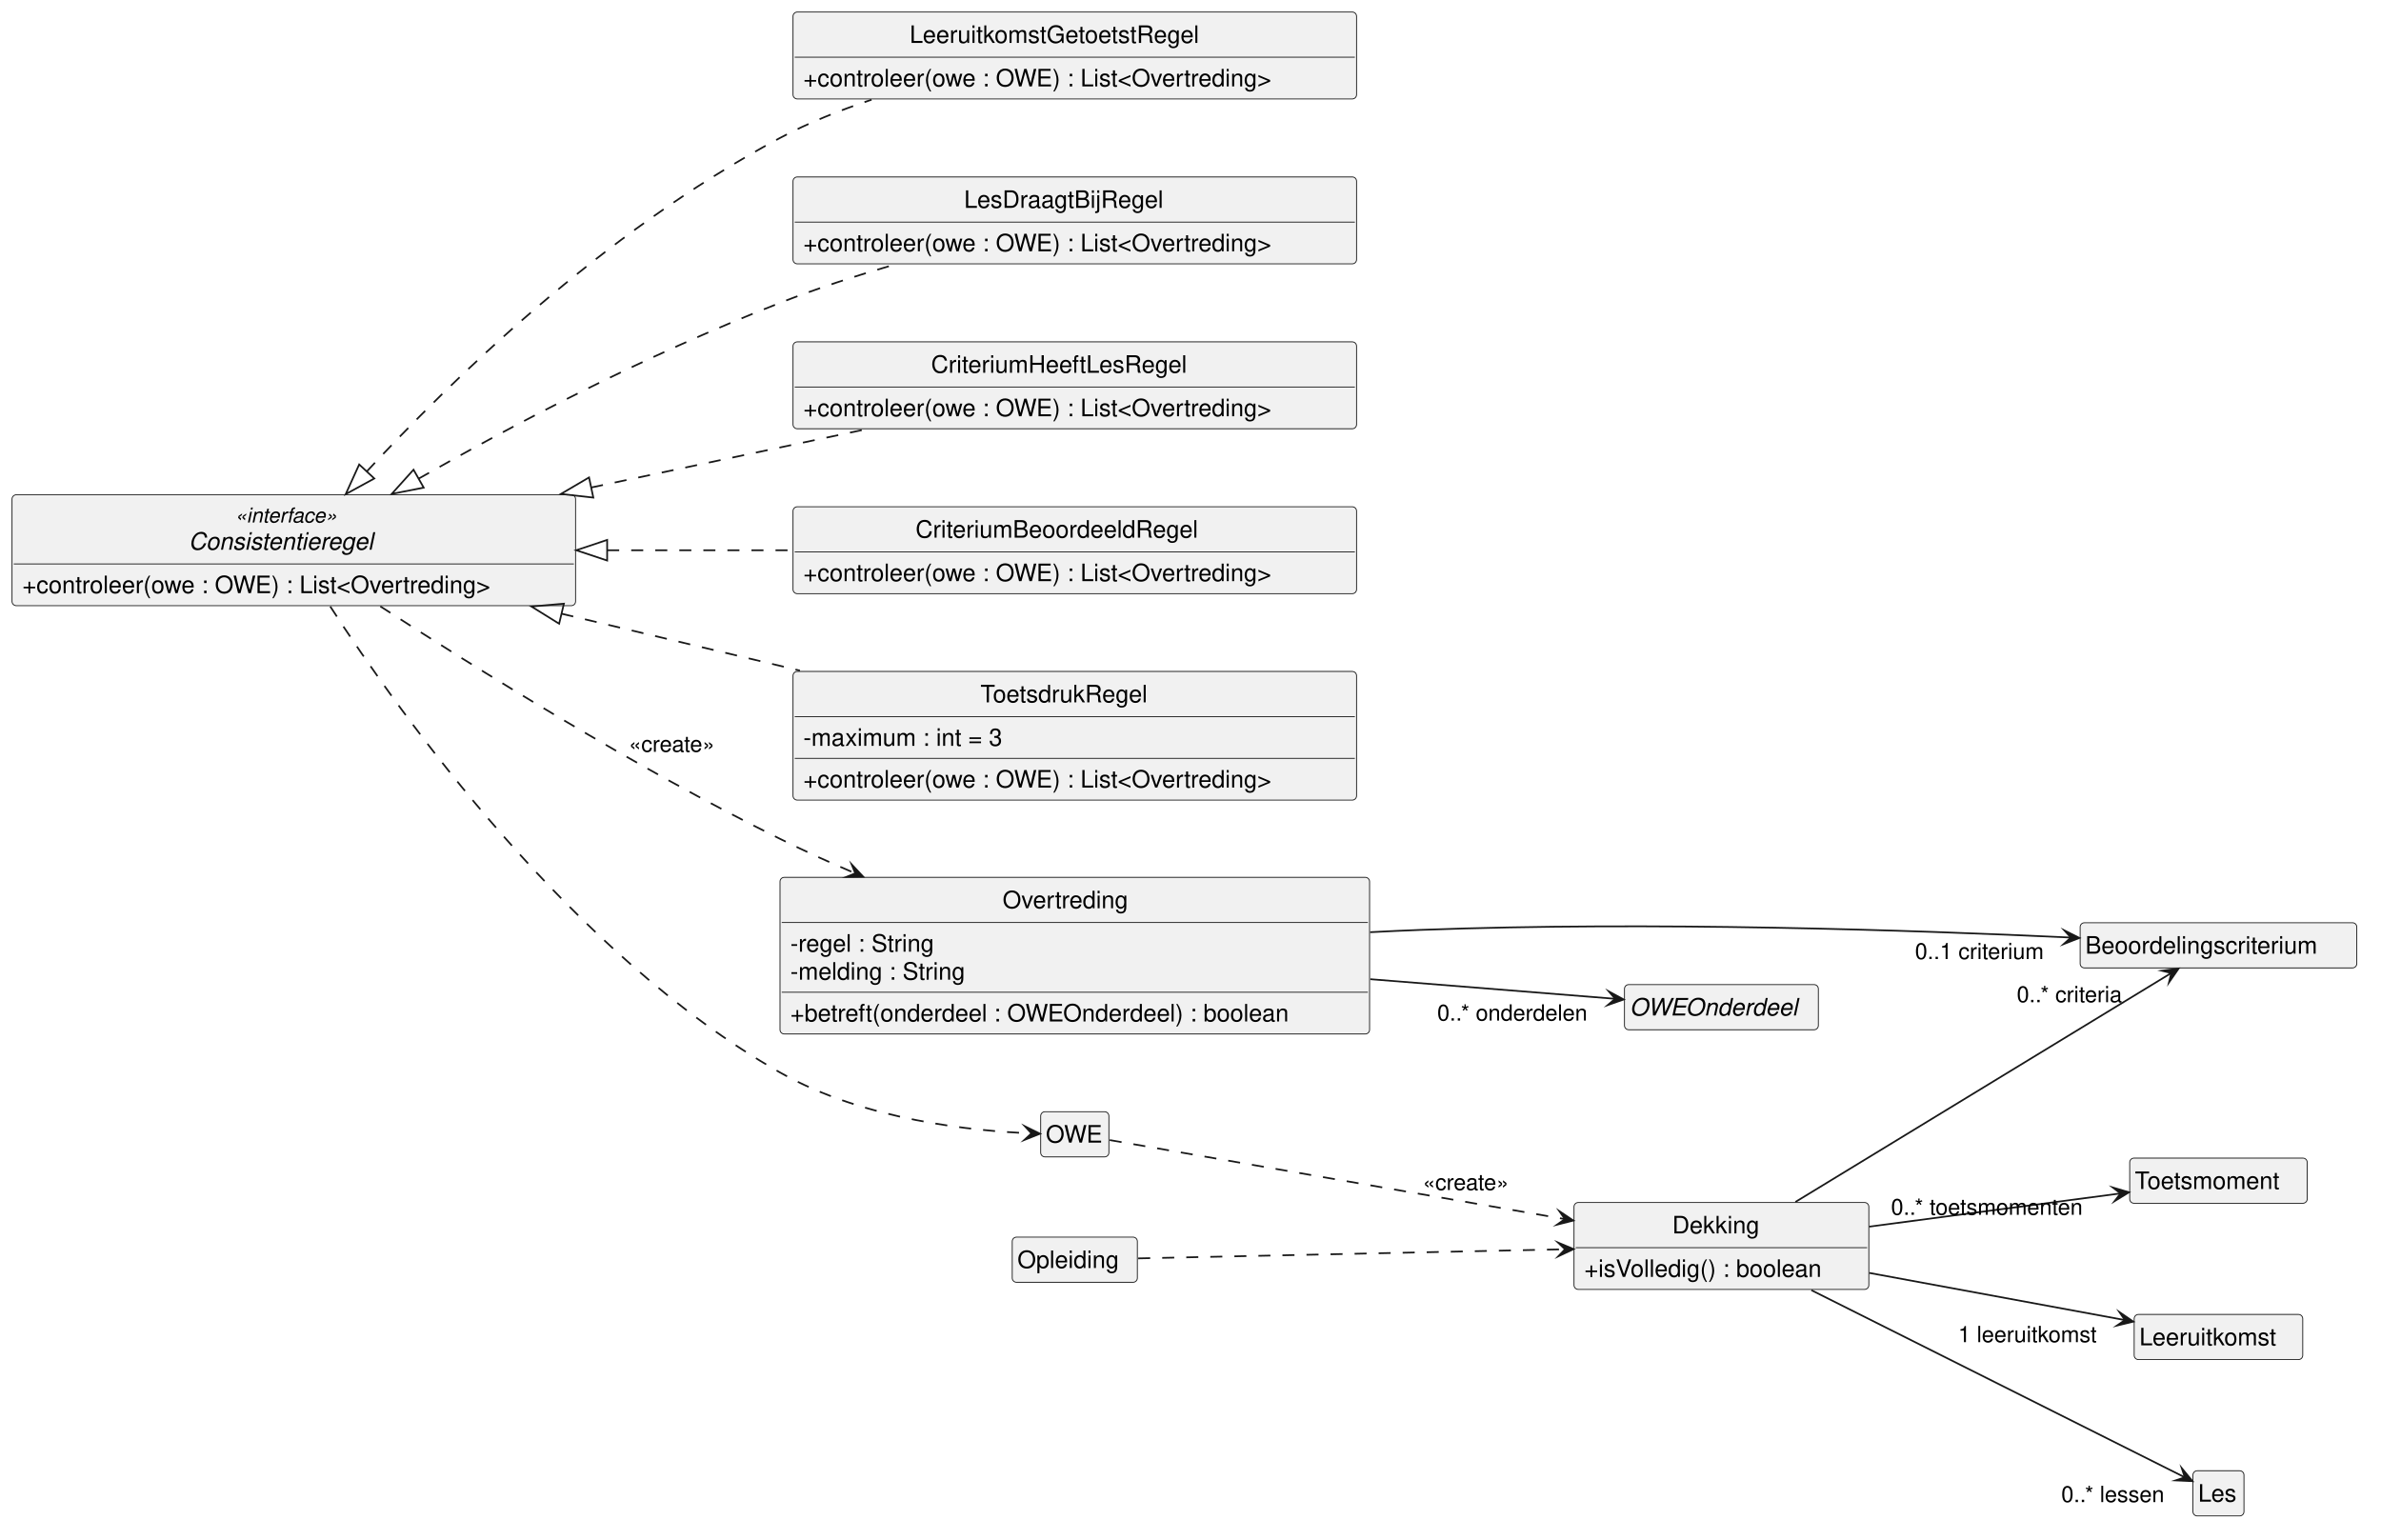
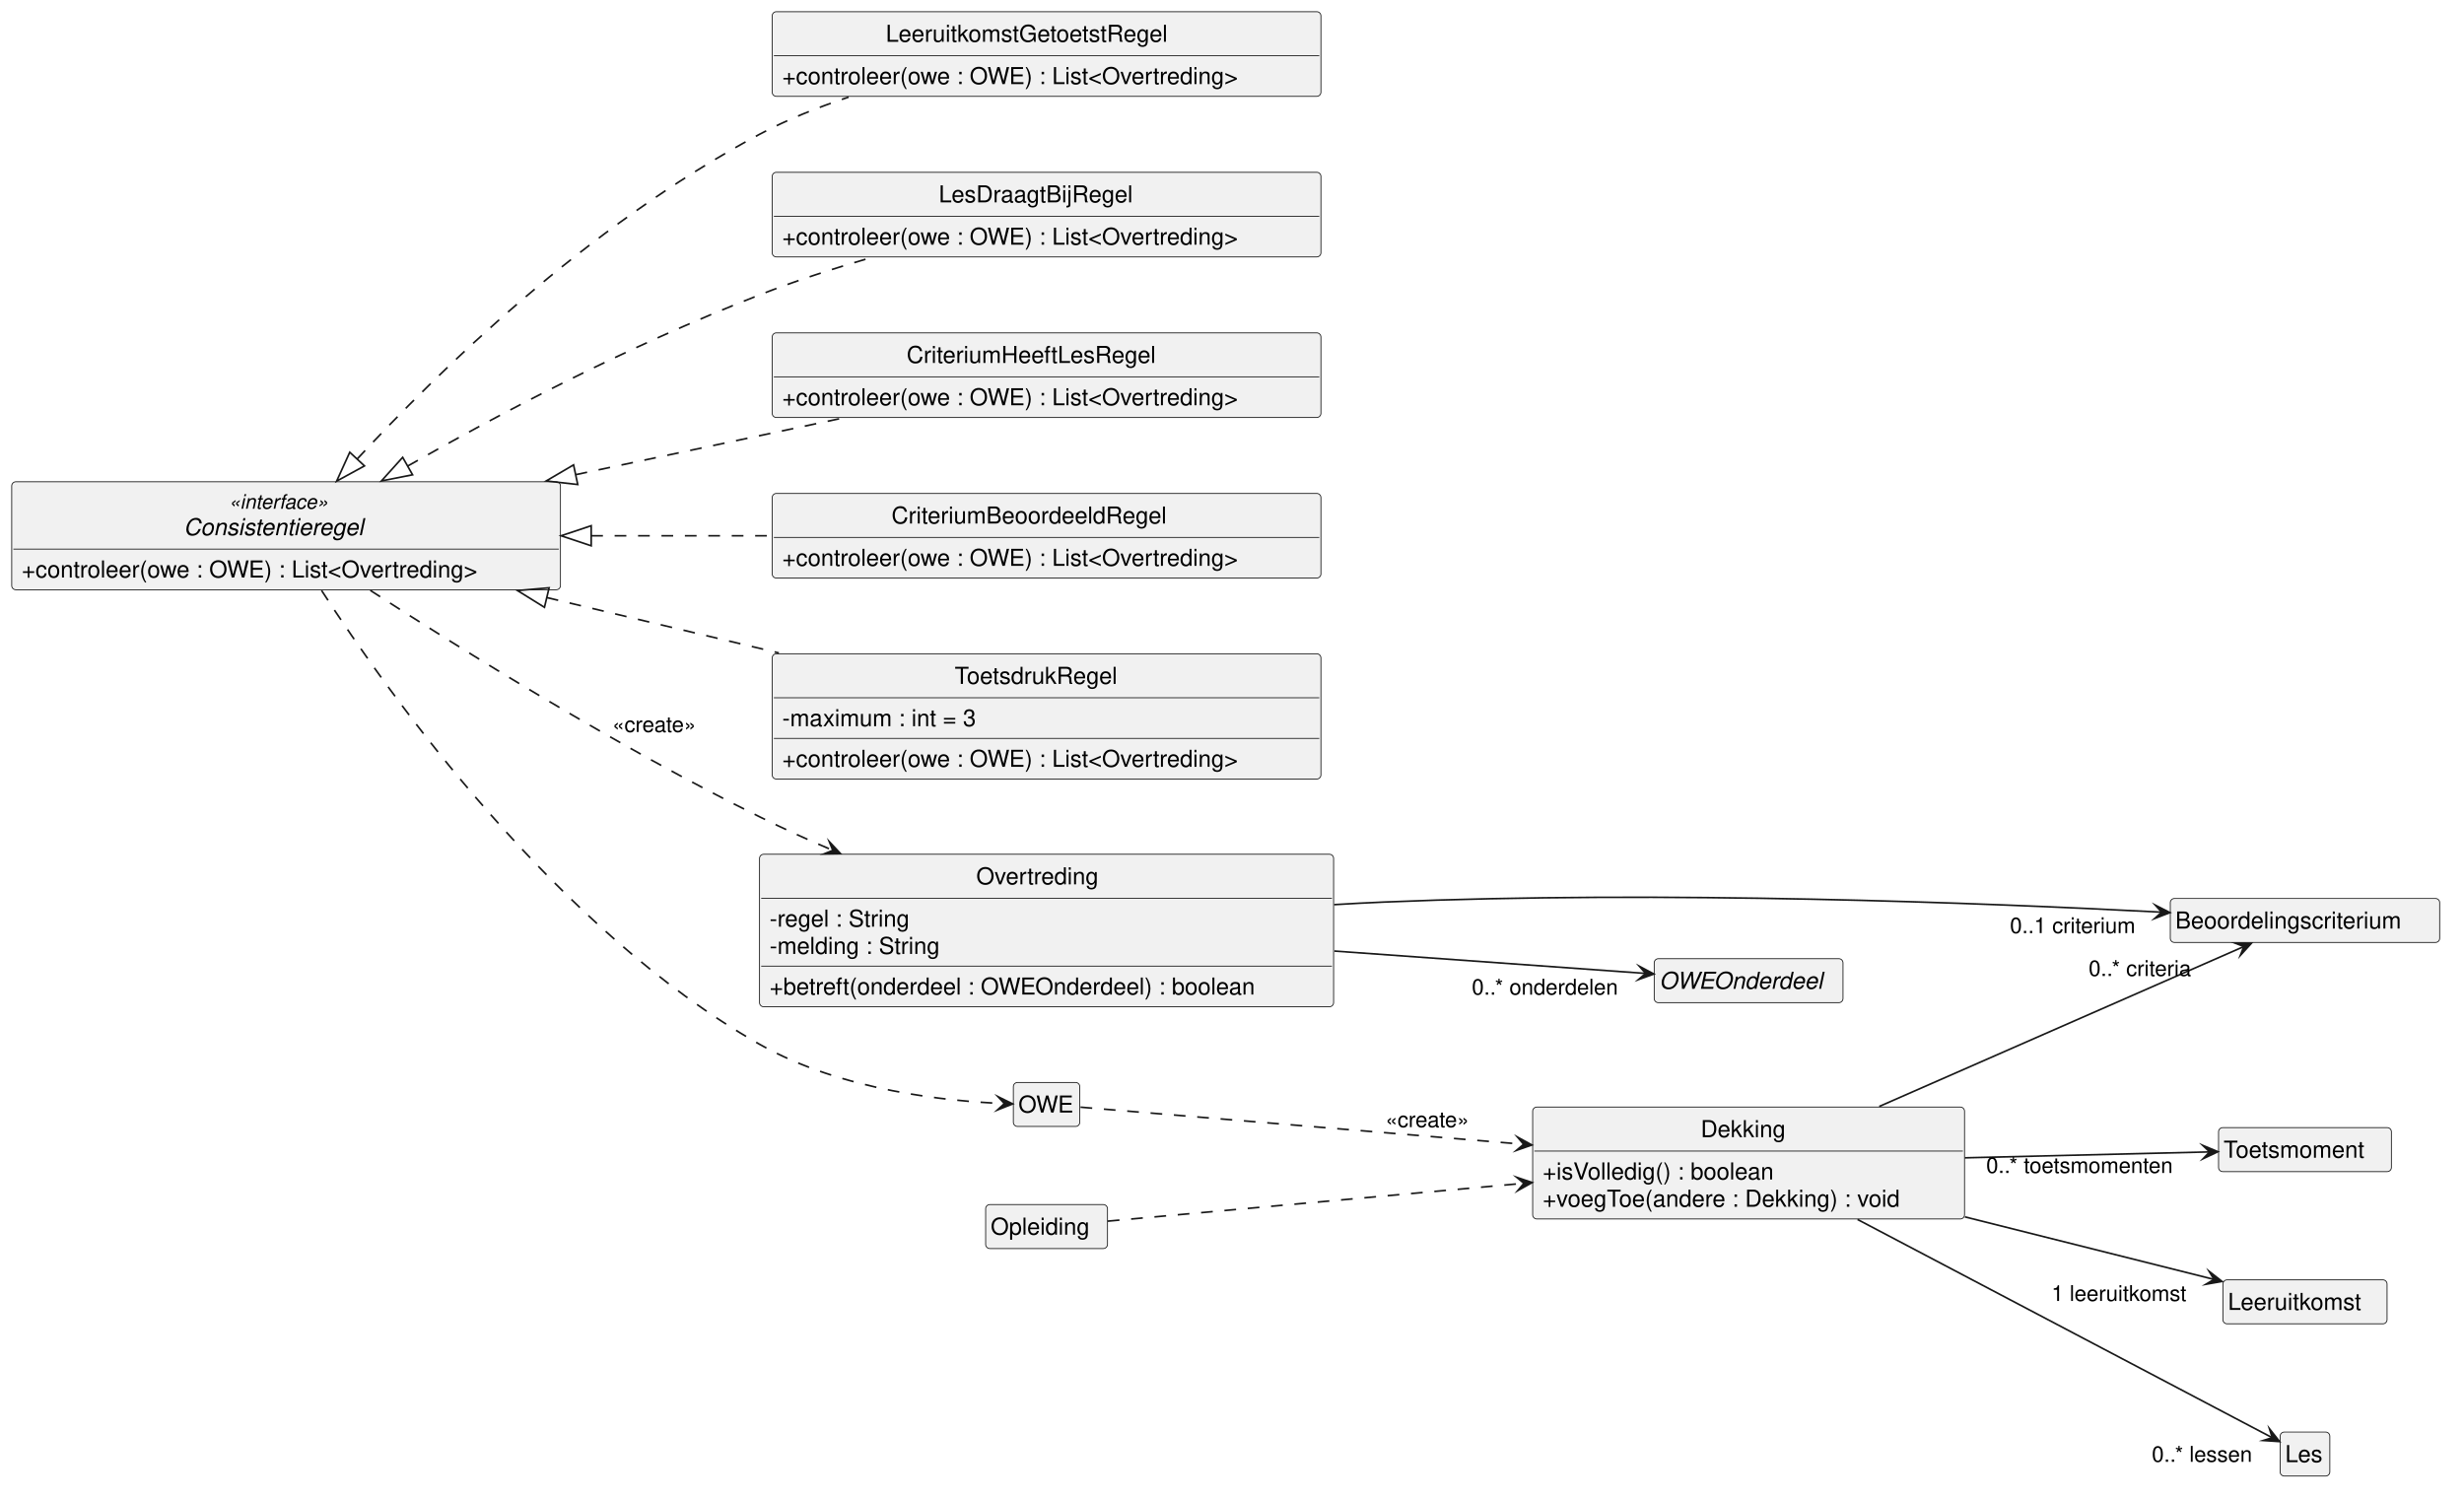
- <svg xmlns="http://www.w3.org/2000/svg" version="1.1" data-diagram-type="CLASS" style="width:1386px;height:896px;background:#FFFFFF;" width="1386px" height="896px" viewBox="0 0 1386 896" zoomAndPan="magnify" preserveAspectRatio="none" contentStyleType="text/css">
+ <svg xmlns="http://www.w3.org/2000/svg" version="1.1" data-diagram-type="CLASS" style="width:1473px;height:896px;background:#FFFFFF;" width="1473px" height="896px" viewBox="0 0 1473 896" zoomAndPan="magnify" preserveAspectRatio="none" contentStyleType="text/css">
  <defs />
  <g font-family="sans-serif" lengthAdjust="spacing">
    <g class="entity" data-qualified-name="Consistentieregel" id="ent0001" data-source-line="13">
      <rect x="7" y="288.02" width="328.046" height="64.563" fill="#F1F1F1" style="stroke:#181818;stroke-width:0.5;" rx="2.5" ry="2.5" />
      <text x="136.857" y="304.159" fill="#000" font-size="12" textLength="68.332" font-style="italic" font-family="Helvetica">«interface»</text>
      <text x="109.814" y="319.984" fill="#000" font-size="14" textLength="122.418" font-style="italic" font-family="Helvetica">Consistentieregel</text>
      <line x1="8" y1="328.286" x2="334.046" y2="328.286" style="stroke:#181818;stroke-width:0.5;" />
      <text x="13" y="345.281" fill="#000" font-size="14" textLength="316.046" font-family="Helvetica">+controleer(owe : OWE) : List&lt;Overtreding&gt;</text>
    </g>
    <g class="entity" data-qualified-name="LeeruitkomstGetoetstRegel" id="ent0002" data-source-line="17">
      <rect x="461.62" y="7" width="328.046" height="50.594" fill="#F1F1F1" style="stroke:#181818;stroke-width:0.5;" rx="2.5" ry="2.5" />
      <text x="529.513" y="24.995" fill="#000" font-size="14" textLength="192.261" font-family="Helvetica">LeeruitkomstGetoetstRegel</text>
      <line x1="462.62" y1="33.297" x2="788.666" y2="33.297" style="stroke:#181818;stroke-width:0.5;" />
      <text x="467.62" y="50.292" fill="#000" font-size="14" textLength="316.046" font-family="Helvetica">+controleer(owe : OWE) : List&lt;Overtreding&gt;</text>
    </g>
    <g class="entity" data-qualified-name="LesDraagtBijRegel" id="ent0003" data-source-line="20">
      <rect x="461.62" y="103" width="328.046" height="50.594" fill="#F1F1F1" style="stroke:#181818;stroke-width:0.5;" rx="2.5" ry="2.5" />
      <text x="561.197" y="120.995" fill="#000" font-size="14" textLength="128.892" font-family="Helvetica">LesDraagtBijRegel</text>
      <line x1="462.62" y1="129.297" x2="788.666" y2="129.297" style="stroke:#181818;stroke-width:0.5;" />
      <text x="467.62" y="146.292" fill="#000" font-size="14" textLength="316.046" font-family="Helvetica">+controleer(owe : OWE) : List&lt;Overtreding&gt;</text>
    </g>
    <g class="entity" data-qualified-name="CriteriumHeeftLesRegel" id="ent0004" data-source-line="23">
      <rect x="461.62" y="199" width="328.046" height="50.594" fill="#F1F1F1" style="stroke:#181818;stroke-width:0.5;" rx="2.5" ry="2.5" />
      <text x="541.998" y="216.995" fill="#000" font-size="14" textLength="167.289" font-family="Helvetica">CriteriumHeeftLesRegel</text>
      <line x1="462.62" y1="225.297" x2="788.666" y2="225.297" style="stroke:#181818;stroke-width:0.5;" />
      <text x="467.62" y="242.292" fill="#000" font-size="14" textLength="316.046" font-family="Helvetica">+controleer(owe : OWE) : List&lt;Overtreding&gt;</text>
    </g>
    <g class="entity" data-qualified-name="CriteriumBeoordeeldRegel" id="ent0005" data-source-line="26">
      <rect x="461.62" y="295" width="328.046" height="50.594" fill="#F1F1F1" style="stroke:#181818;stroke-width:0.5;" rx="2.5" ry="2.5" />
      <text x="532.941" y="312.995" fill="#000" font-size="14" textLength="185.404" font-family="Helvetica">CriteriumBeoordeeldRegel</text>
      <line x1="462.62" y1="321.297" x2="788.666" y2="321.297" style="stroke:#181818;stroke-width:0.5;" />
      <text x="467.62" y="338.292" fill="#000" font-size="14" textLength="316.046" font-family="Helvetica">+controleer(owe : OWE) : List&lt;Overtreding&gt;</text>
    </g>
    <g class="entity" data-qualified-name="ToetsdrukRegel" id="ent0006" data-source-line="29">
      <rect x="461.62" y="390.86" width="328.046" height="74.891" fill="#F1F1F1" style="stroke:#181818;stroke-width:0.5;" rx="2.5" ry="2.5" />
      <text x="570.709" y="408.855" fill="#000" font-size="14" textLength="109.867" font-family="Helvetica">ToetsdrukRegel</text>
      <line x1="462.62" y1="417.157" x2="788.666" y2="417.157" style="stroke:#181818;stroke-width:0.5;" />
      <text x="467.62" y="434.152" fill="#000" font-size="14" textLength="136.999" font-family="Helvetica">-maximum : int = 3</text>
      <line x1="462.62" y1="441.454" x2="788.666" y2="441.454" style="stroke:#181818;stroke-width:0.5;" />
      <text x="467.62" y="458.449" fill="#000" font-size="14" textLength="316.046" font-family="Helvetica">+controleer(owe : OWE) : List&lt;Overtreding&gt;</text>
    </g>
    <g class="entity" data-qualified-name="Overtreding" id="ent0007" data-source-line="34">
      <rect x="454.05" y="510.71" width="343.194" height="91.188" fill="#F1F1F1" style="stroke:#181818;stroke-width:0.5;" rx="2.5" ry="2.5" />
      <text x="583.613" y="528.705" fill="#000" font-size="14" textLength="84.068" font-family="Helvetica">Overtreding</text>
      <line x1="455.05" y1="537.007" x2="796.244" y2="537.007" style="stroke:#181818;stroke-width:0.5;" />
      <text x="460.05" y="554.002" fill="#000" font-size="14" textLength="96.209" font-family="Helvetica">-regel : String</text>
      <text x="460.05" y="570.299" fill="#000" font-size="14" textLength="117.127" font-family="Helvetica">-melding : String</text>
      <line x1="455.05" y1="577.601" x2="796.244" y2="577.601" style="stroke:#181818;stroke-width:0.5;" />
      <text x="460.05" y="594.596" fill="#000" font-size="14" textLength="331.194" font-family="Helvetica">+betreft(onderdeel : OWEOnderdeel) : boolean</text>
    </g>
    <g class="entity" data-qualified-name="Dekking" id="ent0008" data-source-line="40">
-       <rect x="916.24" y="700" width="171.626" height="50.594" fill="#F1F1F1" style="stroke:#181818;stroke-width:0.5;" rx="2.5" ry="2.5" />
-       <text x="973.424" y="717.995" fill="#000" font-size="14" textLength="57.258" font-family="Helvetica">Dekking</text>
-       <line x1="917.24" y1="726.297" x2="1086.866" y2="726.297" style="stroke:#181818;stroke-width:0.5;" />
-       <text x="922.24" y="743.292" fill="#000" font-size="14" textLength="159.626" font-family="Helvetica">+isVolledig() : boolean</text>
+       <rect x="916.24" y="661.86" width="258.176" height="66.891" fill="#F1F1F1" style="stroke:#181818;stroke-width:0.5;" rx="2.5" ry="2.5" />
+       <text x="1016.699" y="679.855" fill="#000" font-size="14" textLength="57.258" font-family="Helvetica">Dekking</text>
+       <line x1="917.24" y1="688.157" x2="1173.416" y2="688.157" style="stroke:#181818;stroke-width:0.5;" />
+       <text x="922.24" y="705.152" fill="#000" font-size="14" textLength="159.626" font-family="Helvetica">+isVolledig() : boolean</text>
+       <text x="922.24" y="721.449" fill="#000" font-size="14" textLength="246.176" font-family="Helvetica">+voegToe(andere : Dekking) : void</text>
    </g>
-     <g class="entity" data-qualified-name="OWE" id="ent0009" data-source-line="44">
+     <g class="entity" data-qualified-name="OWE" id="ent0009" data-source-line="45">
      <rect x="605.79" y="647.15" width="39.708" height="26.297" fill="#F1F1F1" style="stroke:#181818;stroke-width:0.5;" rx="2.5" ry="2.5" />
      <text x="608.79" y="665.145" fill="#000" font-size="14" textLength="33.708" font-family="Helvetica">OWE</text>
    </g>
-     <g class="entity" data-qualified-name="Opleiding" id="ent0010" data-source-line="45">
+     <g class="entity" data-qualified-name="Opleiding" id="ent0010" data-source-line="46">
      <rect x="589.23" y="720.15" width="72.835" height="26.297" fill="#F1F1F1" style="stroke:#181818;stroke-width:0.5;" rx="2.5" ry="2.5" />
      <text x="592.23" y="738.145" fill="#000" font-size="14" textLength="66.835" font-family="Helvetica">Opleiding</text>
    </g>
-     <g class="entity" data-qualified-name="Leeruitkomst" id="ent0011" data-source-line="46">
-       <rect x="1242.32" y="765.15" width="98.128" height="26.297" fill="#F1F1F1" style="stroke:#181818;stroke-width:0.5;" rx="2.5" ry="2.5" />
-       <text x="1245.32" y="783.145" fill="#000" font-size="14" textLength="92.128" font-family="Helvetica">Leeruitkomst</text>
+     <g class="entity" data-qualified-name="Leeruitkomst" id="ent0011" data-source-line="47">
+       <rect x="1328.87" y="765.15" width="98.128" height="26.297" fill="#F1F1F1" style="stroke:#181818;stroke-width:0.5;" rx="2.5" ry="2.5" />
+       <text x="1331.87" y="783.145" fill="#000" font-size="14" textLength="92.128" font-family="Helvetica">Leeruitkomst</text>
    </g>
-     <g class="entity" data-qualified-name="Beoordelingscriterium" id="ent0012" data-source-line="47">
-       <rect x="1210.87" y="537.15" width="161.039" height="26.297" fill="#F1F1F1" style="stroke:#181818;stroke-width:0.5;" rx="2.5" ry="2.5" />
-       <text x="1213.87" y="555.145" fill="#000" font-size="14" textLength="155.039" font-family="Helvetica">Beoordelingscriterium</text>
+     <g class="entity" data-qualified-name="Beoordelingscriterium" id="ent0012" data-source-line="48">
+       <rect x="1297.42" y="537.15" width="161.039" height="26.297" fill="#F1F1F1" style="stroke:#181818;stroke-width:0.5;" rx="2.5" ry="2.5" />
+       <text x="1300.42" y="555.145" fill="#000" font-size="14" textLength="155.039" font-family="Helvetica">Beoordelingscriterium</text>
    </g>
-     <g class="entity" data-qualified-name="Les" id="ent0013" data-source-line="48">
-       <rect x="1276.53" y="856.15" width="29.707" height="26.297" fill="#F1F1F1" style="stroke:#181818;stroke-width:0.5;" rx="2.5" ry="2.5" />
-       <text x="1279.53" y="874.145" fill="#000" font-size="14" textLength="23.707" font-family="Helvetica">Les</text>
+     <g class="entity" data-qualified-name="Les" id="ent0013" data-source-line="49">
+       <rect x="1363.08" y="856.15" width="29.707" height="26.297" fill="#F1F1F1" style="stroke:#181818;stroke-width:0.5;" rx="2.5" ry="2.5" />
+       <text x="1366.08" y="874.145" fill="#000" font-size="14" textLength="23.707" font-family="Helvetica">Les</text>
    </g>
-     <g class="entity" data-qualified-name="Toetsmoment" id="ent0014" data-source-line="49">
-       <rect x="1239.72" y="674.15" width="103.33" height="26.297" fill="#F1F1F1" style="stroke:#181818;stroke-width:0.5;" rx="2.5" ry="2.5" />
-       <text x="1242.72" y="692.145" fill="#000" font-size="14" textLength="97.33" font-family="Helvetica">Toetsmoment</text>
+     <g class="entity" data-qualified-name="Toetsmoment" id="ent0014" data-source-line="50">
+       <rect x="1326.27" y="674.15" width="103.33" height="26.297" fill="#F1F1F1" style="stroke:#181818;stroke-width:0.5;" rx="2.5" ry="2.5" />
+       <text x="1329.27" y="692.145" fill="#000" font-size="14" textLength="97.33" font-family="Helvetica">Toetsmoment</text>
    </g>
-     <g class="entity" data-qualified-name="OWEOnderdeel" id="ent0015" data-source-line="50">
-       <rect x="945.62" y="573.15" width="112.859" height="26.297" fill="#F1F1F1" style="stroke:#181818;stroke-width:0.5;" rx="2.5" ry="2.5" />
-       <text x="948.62" y="591.145" fill="#000" font-size="14" textLength="106.859" font-style="italic" font-family="Helvetica">OWEOnderdeel</text>
+     <g class="entity" data-qualified-name="OWEOnderdeel" id="ent0015" data-source-line="51">
+       <rect x="988.9" y="573.15" width="112.859" height="26.297" fill="#F1F1F1" style="stroke:#181818;stroke-width:0.5;" rx="2.5" ry="2.5" />
+       <text x="991.9" y="591.145" fill="#000" font-size="14" textLength="106.859" font-style="italic" font-family="Helvetica">OWEOnderdeel</text>
    </g>
-     <g class="link" data-entity-1="ent0001" data-entity-2="ent0002" id="lnk16" data-source-line="52" data-link-type="extension">
-       <path d="M213.488,274.46 C261.338,222.93 349.37,136.09 454.05,80.3 C470.61,71.47 488.96,64.13 507.32,58.06" style="stroke:#181818;stroke-width:1;stroke-dasharray:7,7;" fill="none" id="Consistentieregel-backto-LeeruitkomstGetoetstRegel" codeLine="52" />
+     <g class="link" data-entity-1="ent0001" data-entity-2="ent0002" id="lnk16" data-source-line="53" data-link-type="extension">
+       <path d="M213.488,274.46 C261.338,222.93 349.37,136.09 454.05,80.3 C470.61,71.47 488.96,64.13 507.32,58.06" style="stroke:#181818;stroke-width:1;stroke-dasharray:7,7;" fill="none" id="Consistentieregel-backto-LeeruitkomstGetoetstRegel" codeLine="53" />
      <polygon points="201.24,287.65,217.885,278.543,209.091,270.377,201.24,287.65" fill="none" style="stroke:#181818;stroke-width:1;stroke-linejoin:miter;stroke-miterlimit:10;" />
    </g>
-     <g class="link" data-entity-1="ent0001" data-entity-2="ent0003" id="lnk17" data-source-line="53" data-link-type="extension">
-       <path d="M243.676,278.639 C299.506,246.969 372.78,208.12 454.05,176.3 C475.25,168 498.45,160.49 520.72,154" style="stroke:#181818;stroke-width:1;stroke-dasharray:7,7;" fill="none" id="Consistentieregel-backto-LesDraagtBijRegel" codeLine="53" />
+     <g class="link" data-entity-1="ent0001" data-entity-2="ent0003" id="lnk17" data-source-line="54" data-link-type="extension">
+       <path d="M243.676,278.639 C299.506,246.969 372.78,208.12 454.05,176.3 C475.25,168 498.45,160.49 520.72,154" style="stroke:#181818;stroke-width:1;stroke-dasharray:7,7;" fill="none" id="Consistentieregel-backto-LesDraagtBijRegel" codeLine="54" />
      <polygon points="228.02,287.52,246.637,283.858,240.716,273.42,228.02,287.52" fill="none" style="stroke:#181818;stroke-width:1;stroke-linejoin:miter;stroke-miterlimit:10;" />
    </g>
-     <g class="link" data-entity-1="ent0001" data-entity-2="ent0004" id="lnk18" data-source-line="54" data-link-type="extension">
-       <path d="M344.128,283.795 C401.878,271.545 448.98,261.56 503.32,250.03" style="stroke:#181818;stroke-width:1;stroke-dasharray:7,7;" fill="none" id="Consistentieregel-backto-CriteriumHeeftLesRegel" codeLine="54" />
+     <g class="link" data-entity-1="ent0001" data-entity-2="ent0004" id="lnk18" data-source-line="55" data-link-type="extension">
+       <path d="M344.128,283.795 C401.878,271.545 448.98,261.56 503.32,250.03" style="stroke:#181818;stroke-width:1;stroke-dasharray:7,7;" fill="none" id="Consistentieregel-backto-CriteriumHeeftLesRegel" codeLine="55" />
      <polygon points="326.52,287.53,345.373,289.664,342.883,277.926,326.52,287.53" fill="none" style="stroke:#181818;stroke-width:1;stroke-linejoin:miter;stroke-miterlimit:10;" />
    </g>
-     <g class="link" data-entity-1="ent0001" data-entity-2="ent0005" id="lnk19" data-source-line="55" data-link-type="extension">
-       <path d="M353.43,320.3 C394.45,320.3 420.47,320.3 461.48,320.3" style="stroke:#181818;stroke-width:1;stroke-dasharray:7,7;" fill="none" id="Consistentieregel-backto-CriteriumBeoordeeldRegel" codeLine="55" />
+     <g class="link" data-entity-1="ent0001" data-entity-2="ent0005" id="lnk19" data-source-line="56" data-link-type="extension">
+       <path d="M353.43,320.3 C394.45,320.3 420.47,320.3 461.48,320.3" style="stroke:#181818;stroke-width:1;stroke-dasharray:7,7;" fill="none" id="Consistentieregel-backto-CriteriumBeoordeeldRegel" codeLine="56" />
      <polygon points="335.43,320.3,353.43,326.3,353.43,314.3,335.43,320.3" fill="none" style="stroke:#181818;stroke-width:1;stroke-linejoin:miter;stroke-miterlimit:10;" />
    </g>
-     <g class="link" data-entity-1="ent0001" data-entity-2="ent0006" id="lnk20" data-source-line="56" data-link-type="extension">
-       <path d="M326.869,357.247 C376.169,369.007 414.65,378.2 465.63,390.36" style="stroke:#181818;stroke-width:1;stroke-dasharray:7,7;" fill="none" id="Consistentieregel-backto-ToetsdrukRegel" codeLine="56" />
+     <g class="link" data-entity-1="ent0001" data-entity-2="ent0006" id="lnk20" data-source-line="57" data-link-type="extension">
+       <path d="M326.869,357.247 C376.169,369.007 414.65,378.2 465.63,390.36" style="stroke:#181818;stroke-width:1;stroke-dasharray:7,7;" fill="none" id="Consistentieregel-backto-ToetsdrukRegel" codeLine="57" />
      <polygon points="309.36,353.07,325.477,363.083,328.261,351.41,309.36,353.07" fill="none" style="stroke:#181818;stroke-width:1;stroke-linejoin:miter;stroke-miterlimit:10;" />
    </g>
-     <g class="link" data-entity-1="ent0001" data-entity-2="ent0009" id="lnk21" data-source-line="58" data-link-type="dependency">
-       <path d="M192.25,353.04 C233.23,416.38 332.53,555.46 454.05,624.3 C503.56,652.35 567.354,658.416 600.414,659.766" style="stroke:#181818;stroke-width:1;stroke-dasharray:7,7;" fill="none" id="Consistentieregel-to-OWE" codeLine="58" />
+     <g class="link" data-entity-1="ent0001" data-entity-2="ent0009" id="lnk21" data-source-line="59" data-link-type="dependency">
+       <path d="M192.25,353.04 C233.23,416.38 332.53,555.46 454.05,624.3 C503.56,652.35 567.354,658.416 600.414,659.766" style="stroke:#181818;stroke-width:1;stroke-dasharray:7,7;" fill="none" id="Consistentieregel-to-OWE" codeLine="59" />
      <polygon points="605.41,659.97,596.581,655.606,600.414,659.766,596.254,663.599,605.41,659.97" fill="#181818" style="stroke:#181818;stroke-width:1;stroke-linejoin:miter;stroke-miterlimit:10;" />
    </g>
-     <g class="link" data-entity-1="ent0001" data-entity-2="ent0007" id="lnk22" data-source-line="59" data-link-type="dependency">
-       <path d="M221.38,352.96 C276.65,388.76 369.59,446.64 454.05,488.3 C469.49,495.92 481.397,501.398 497.857,508.378" style="stroke:#181818;stroke-width:1;stroke-dasharray:7,7;" fill="none" id="Consistentieregel-to-Overtreding" codeLine="59" />
+     <g class="link" data-entity-1="ent0001" data-entity-2="ent0007" id="lnk22" data-source-line="60" data-link-type="dependency">
+       <path d="M221.38,352.96 C276.65,388.76 369.59,446.64 454.05,488.3 C469.49,495.92 481.397,501.398 497.857,508.378" style="stroke:#181818;stroke-width:1;stroke-dasharray:7,7;" fill="none" id="Consistentieregel-to-Overtreding" codeLine="60" />
      <polygon points="502.46,510.33,495.736,503.134,497.857,508.378,492.613,510.499,502.46,510.33" fill="#181818" style="stroke:#181818;stroke-width:1;stroke-linejoin:miter;stroke-miterlimit:10;" />
      <text x="366.05" y="437.637" fill="#000" font-size="13" textLength="57.459" font-family="Helvetica">«create»</text>
    </g>
-     <g class="link" data-entity-1="ent0007" data-entity-2="ent0015" id="lnk23" data-source-line="60" data-link-type="dependency">
-       <path d="M797.69,570.01 C850.87,574.27 900.836,578.271 940.176,581.421" style="stroke:#181818;stroke-width:1;" fill="none" id="Overtreding-to-OWEOnderdeel" codeLine="60" />
-       <polygon points="945.16,581.82,936.508,577.114,940.176,581.421,935.869,585.089,945.16,581.82" fill="#181818" style="stroke:#181818;stroke-width:1;stroke-linejoin:miter;stroke-miterlimit:10;" />
-       <text x="836.611" y="594.104" fill="#000" font-size="13" textLength="101.055" font-family="Helvetica">0..* onderdelen</text>
+     <g class="link" data-entity-1="ent0007" data-entity-2="ent0015" id="lnk23" data-source-line="61" data-link-type="dependency">
+       <path d="M797.74,568.59 C866,573.49 934.843,578.442 983.743,581.952" style="stroke:#181818;stroke-width:1;" fill="none" id="Overtreding-to-OWEOnderdeel" codeLine="61" />
+       <polygon points="988.73,582.31,980.039,577.676,983.743,581.952,979.467,585.655,988.73,582.31" fill="#181818" style="stroke:#181818;stroke-width:1;stroke-linejoin:miter;stroke-miterlimit:10;" />
+       <text x="879.867" y="594.64" fill="#000" font-size="13" textLength="101.055" font-family="Helvetica">0..* onderdelen</text>
    </g>
-     <g class="link" data-entity-1="ent0007" data-entity-2="ent0012" id="lnk24" data-source-line="61" data-link-type="dependency">
-       <path d="M797.58,542.65 C807.61,542.12 817.56,541.66 827.24,541.3 C961.65,536.28 1113.126,541.425 1205.456,545.765" style="stroke:#181818;stroke-width:1;" fill="none" id="Overtreding-to-Beoordelingscriterium" codeLine="61" />
-       <polygon points="1210.45,546,1201.648,541.582,1205.456,545.765,1201.272,549.573,1210.45,546" fill="#181818" style="stroke:#181818;stroke-width:1;stroke-linejoin:miter;stroke-miterlimit:10;" />
-       <text x="1114.735" y="558.297" fill="#000" font-size="13" textLength="87.998" font-family="Helvetica">0..1 criterium</text>
+     <g class="link" data-entity-1="ent0007" data-entity-2="ent0012" id="lnk24" data-source-line="62" data-link-type="dependency">
+       <path d="M797.57,540.84 C807.6,540.23 817.55,539.71 827.24,539.3 C994.37,532.23 1185.287,539.739 1292.257,545.339" style="stroke:#181818;stroke-width:1;" fill="none" id="Overtreding-to-Beoordelingscriterium" codeLine="62" />
+       <polygon points="1297.25,545.6,1288.471,541.135,1292.257,545.339,1288.053,549.124,1297.25,545.6" fill="#181818" style="stroke:#181818;stroke-width:1;stroke-linejoin:miter;stroke-miterlimit:10;" />
+       <text x="1201.553" y="557.869" fill="#000" font-size="13" textLength="87.998" font-family="Helvetica">0..1 criterium</text>
    </g>
-     <g class="link" data-entity-1="ent0010" data-entity-2="ent0008" id="lnk25" data-source-line="63" data-link-type="dependency">
-       <path d="M662.54,732.53 C720.47,731.3 831.141,728.937 911.021,727.227" style="stroke:#181818;stroke-width:1;stroke-dasharray:7,7;" fill="none" id="Opleiding-to-Dekking" codeLine="63" />
-       <polygon points="916.02,727.12,906.936,723.314,911.021,727.227,907.108,731.312,916.02,727.12" fill="#181818" style="stroke:#181818;stroke-width:1;stroke-linejoin:miter;stroke-miterlimit:10;" />
+     <g class="link" data-entity-1="ent0010" data-entity-2="ent0008" id="lnk25" data-source-line="64" data-link-type="dependency">
+       <path d="M662.25,730.06 C717.89,725 823.161,715.423 910.991,707.433" style="stroke:#181818;stroke-width:1;stroke-dasharray:7,7;" fill="none" id="Opleiding-to-Dekking" codeLine="64" />
+       <polygon points="915.97,706.98,906.645,703.812,910.991,707.433,907.369,711.779,915.97,706.98" fill="#181818" style="stroke:#181818;stroke-width:1;stroke-linejoin:miter;stroke-miterlimit:10;" />
    </g>
-     <g class="link" data-entity-1="ent0009" data-entity-2="ent0008" id="lnk26" data-source-line="64" data-link-type="dependency">
-       <path d="M645.98,663.66 C695.18,672.2 822.484,694.305 910.954,709.655" style="stroke:#181818;stroke-width:1;stroke-dasharray:7,7;" fill="none" id="OWE-to-Dekking" codeLine="64" />
-       <polygon points="915.88,710.51,907.696,705.03,910.954,709.655,906.329,712.913,915.88,710.51" fill="#181818" style="stroke:#181818;stroke-width:1;stroke-linejoin:miter;stroke-miterlimit:10;" />
-       <text x="828.24" y="692.757" fill="#000" font-size="13" textLength="57.459" font-family="Helvetica">«create»</text>
+     <g class="link" data-entity-1="ent0009" data-entity-2="ent0008" id="lnk26" data-source-line="65" data-link-type="dependency">
+       <path d="M645.95,661.92 C693.28,665.89 813.337,675.942 910.827,684.112" style="stroke:#181818;stroke-width:1;stroke-dasharray:7,7;" fill="none" id="OWE-to-Dekking" codeLine="65" />
+       <polygon points="915.81,684.53,907.175,679.792,910.827,684.112,906.507,687.764,915.81,684.53" fill="#181818" style="stroke:#181818;stroke-width:1;stroke-linejoin:miter;stroke-miterlimit:10;" />
+       <text x="828.24" y="673.867" fill="#000" font-size="13" textLength="57.459" font-family="Helvetica">«create»</text>
    </g>
-     <g class="link" data-entity-1="ent0008" data-entity-2="ent0011" id="lnk27" data-source-line="66" data-link-type="dependency">
-       <path d="M1088.1,740.99 C1138.24,750.24 1194.963,760.703 1236.933,768.443" style="stroke:#181818;stroke-width:1;" fill="none" id="Dekking-to-Leeruitkomst" codeLine="66" />
-       <polygon points="1241.85,769.35,1233.725,763.784,1236.933,768.443,1232.274,771.651,1241.85,769.35" fill="#181818" style="stroke:#181818;stroke-width:1;stroke-linejoin:miter;stroke-miterlimit:10;" />
-       <text x="1139.869" y="781.302" fill="#000" font-size="13" textLength="94.32" font-family="Helvetica">1 leeruitkomst</text>
+     <g class="link" data-entity-1="ent0008" data-entity-2="ent0011" id="lnk27" data-source-line="67" data-link-type="dependency">
+       <path d="M1174.62,727.51 C1228.53,741.04 1283.12,754.753 1323.54,764.893" style="stroke:#181818;stroke-width:1;" fill="none" id="Dekking-to-Leeruitkomst" codeLine="67" />
+       <polygon points="1328.39,766.11,1320.634,760.04,1323.54,764.893,1318.687,767.8,1328.39,766.11" fill="#181818" style="stroke:#181818;stroke-width:1;stroke-linejoin:miter;stroke-miterlimit:10;" />
+       <text x="1226.408" y="777.794" fill="#000" font-size="13" textLength="94.32" font-family="Helvetica">1 leeruitkomst</text>
    </g>
-     <g class="link" data-entity-1="ent0008" data-entity-2="ent0012" id="lnk28" data-source-line="67" data-link-type="dependency">
-       <path d="M1045.14,699.67 C1107.02,661.98 1216.12,595.531 1263.92,566.421" style="stroke:#181818;stroke-width:1;" fill="none" id="Dekking-to-Beoordelingscriterium" codeLine="67" />
-       <polygon points="1268.19,563.82,1258.423,565.085,1263.92,566.421,1262.584,571.918,1268.19,563.82" fill="#181818" style="stroke:#181818;stroke-width:1;stroke-linejoin:miter;stroke-miterlimit:10;" />
-       <text x="1173.974" y="583.399" fill="#000" font-size="13" textLength="73.29" font-family="Helvetica">0..* criteria</text>
+     <g class="link" data-entity-1="ent0008" data-entity-2="ent0012" id="lnk28" data-source-line="68" data-link-type="dependency">
+       <path d="M1123.42,661.49 C1194.21,630.44 1290.941,588.018 1341.371,565.898" style="stroke:#181818;stroke-width:1;" fill="none" id="Dekking-to-Beoordelingscriterium" codeLine="68" />
+       <polygon points="1345.95,563.89,1336.101,563.842,1341.371,565.898,1339.315,571.168,1345.95,563.89" fill="#181818" style="stroke:#181818;stroke-width:1;stroke-linejoin:miter;stroke-miterlimit:10;" />
+       <text x="1248.602" y="583.494" fill="#000" font-size="13" textLength="73.29" font-family="Helvetica">0..* criteria</text>
    </g>
-     <g class="link" data-entity-1="ent0008" data-entity-2="ent0014" id="lnk29" data-source-line="68" data-link-type="dependency">
-       <path d="M1088.1,714.05 C1137.24,707.55 1192.483,700.246 1234.373,694.706" style="stroke:#181818;stroke-width:1;" fill="none" id="Dekking-to-Toetsmoment" codeLine="68" />
-       <polygon points="1239.33,694.05,1229.883,691.265,1234.373,694.706,1230.932,699.195,1239.33,694.05" fill="#181818" style="stroke:#181818;stroke-width:1;stroke-linejoin:miter;stroke-miterlimit:10;" />
-       <text x="1100.768" y="707.168" fill="#000" font-size="13" textLength="130.939" font-family="Helvetica">0..* toetsmomenten</text>
+     <g class="link" data-entity-1="ent0008" data-entity-2="ent0014" id="lnk29" data-source-line="69" data-link-type="dependency">
+       <path d="M1174.62,692.2 C1227.44,690.92 1280.571,689.63 1320.921,688.66" style="stroke:#181818;stroke-width:1;" fill="none" id="Dekking-to-Toetsmoment" codeLine="69" />
+       <polygon points="1325.92,688.54,1316.826,684.757,1320.921,688.66,1317.019,692.755,1325.92,688.54" fill="#181818" style="stroke:#181818;stroke-width:1;stroke-linejoin:miter;stroke-miterlimit:10;" />
+       <text x="1187.361" y="701.254" fill="#000" font-size="13" textLength="130.939" font-family="Helvetica">0..* toetsmomenten</text>
    </g>
-     <g class="link" data-entity-1="ent0008" data-entity-2="ent0013" id="lnk30" data-source-line="69" data-link-type="dependency">
-       <path d="M1054.42,751.05 C1121.9,784.86 1232,840.039 1271.8,859.989" style="stroke:#181818;stroke-width:1;" fill="none" id="Dekking-to-Les" codeLine="69" />
-       <polygon points="1276.27,862.23,1270.017,854.621,1271.8,859.989,1266.432,861.773,1276.27,862.23" fill="#181818" style="stroke:#181818;stroke-width:1;stroke-linejoin:miter;stroke-miterlimit:10;" />
-       <text x="1199.877" y="874.382" fill="#000" font-size="13" textLength="68.561" font-family="Helvetica">0..* lessen</text>
+     <g class="link" data-entity-1="ent0008" data-entity-2="ent0013" id="lnk30" data-source-line="70" data-link-type="dependency">
+       <path d="M1110.46,729.06 C1189.89,770.86 1315.535,836.992 1358.355,859.522" style="stroke:#181818;stroke-width:1;" fill="none" id="Dekking-to-Les" codeLine="70" />
+       <polygon points="1362.78,861.85,1356.678,854.119,1358.355,859.522,1352.953,861.199,1362.78,861.85" fill="#181818" style="stroke:#181818;stroke-width:1;stroke-linejoin:miter;stroke-miterlimit:10;" />
+       <text x="1286.38" y="873.937" fill="#000" font-size="13" textLength="68.561" font-family="Helvetica">0..* lessen</text>
    </g>
  </g>
</svg>
